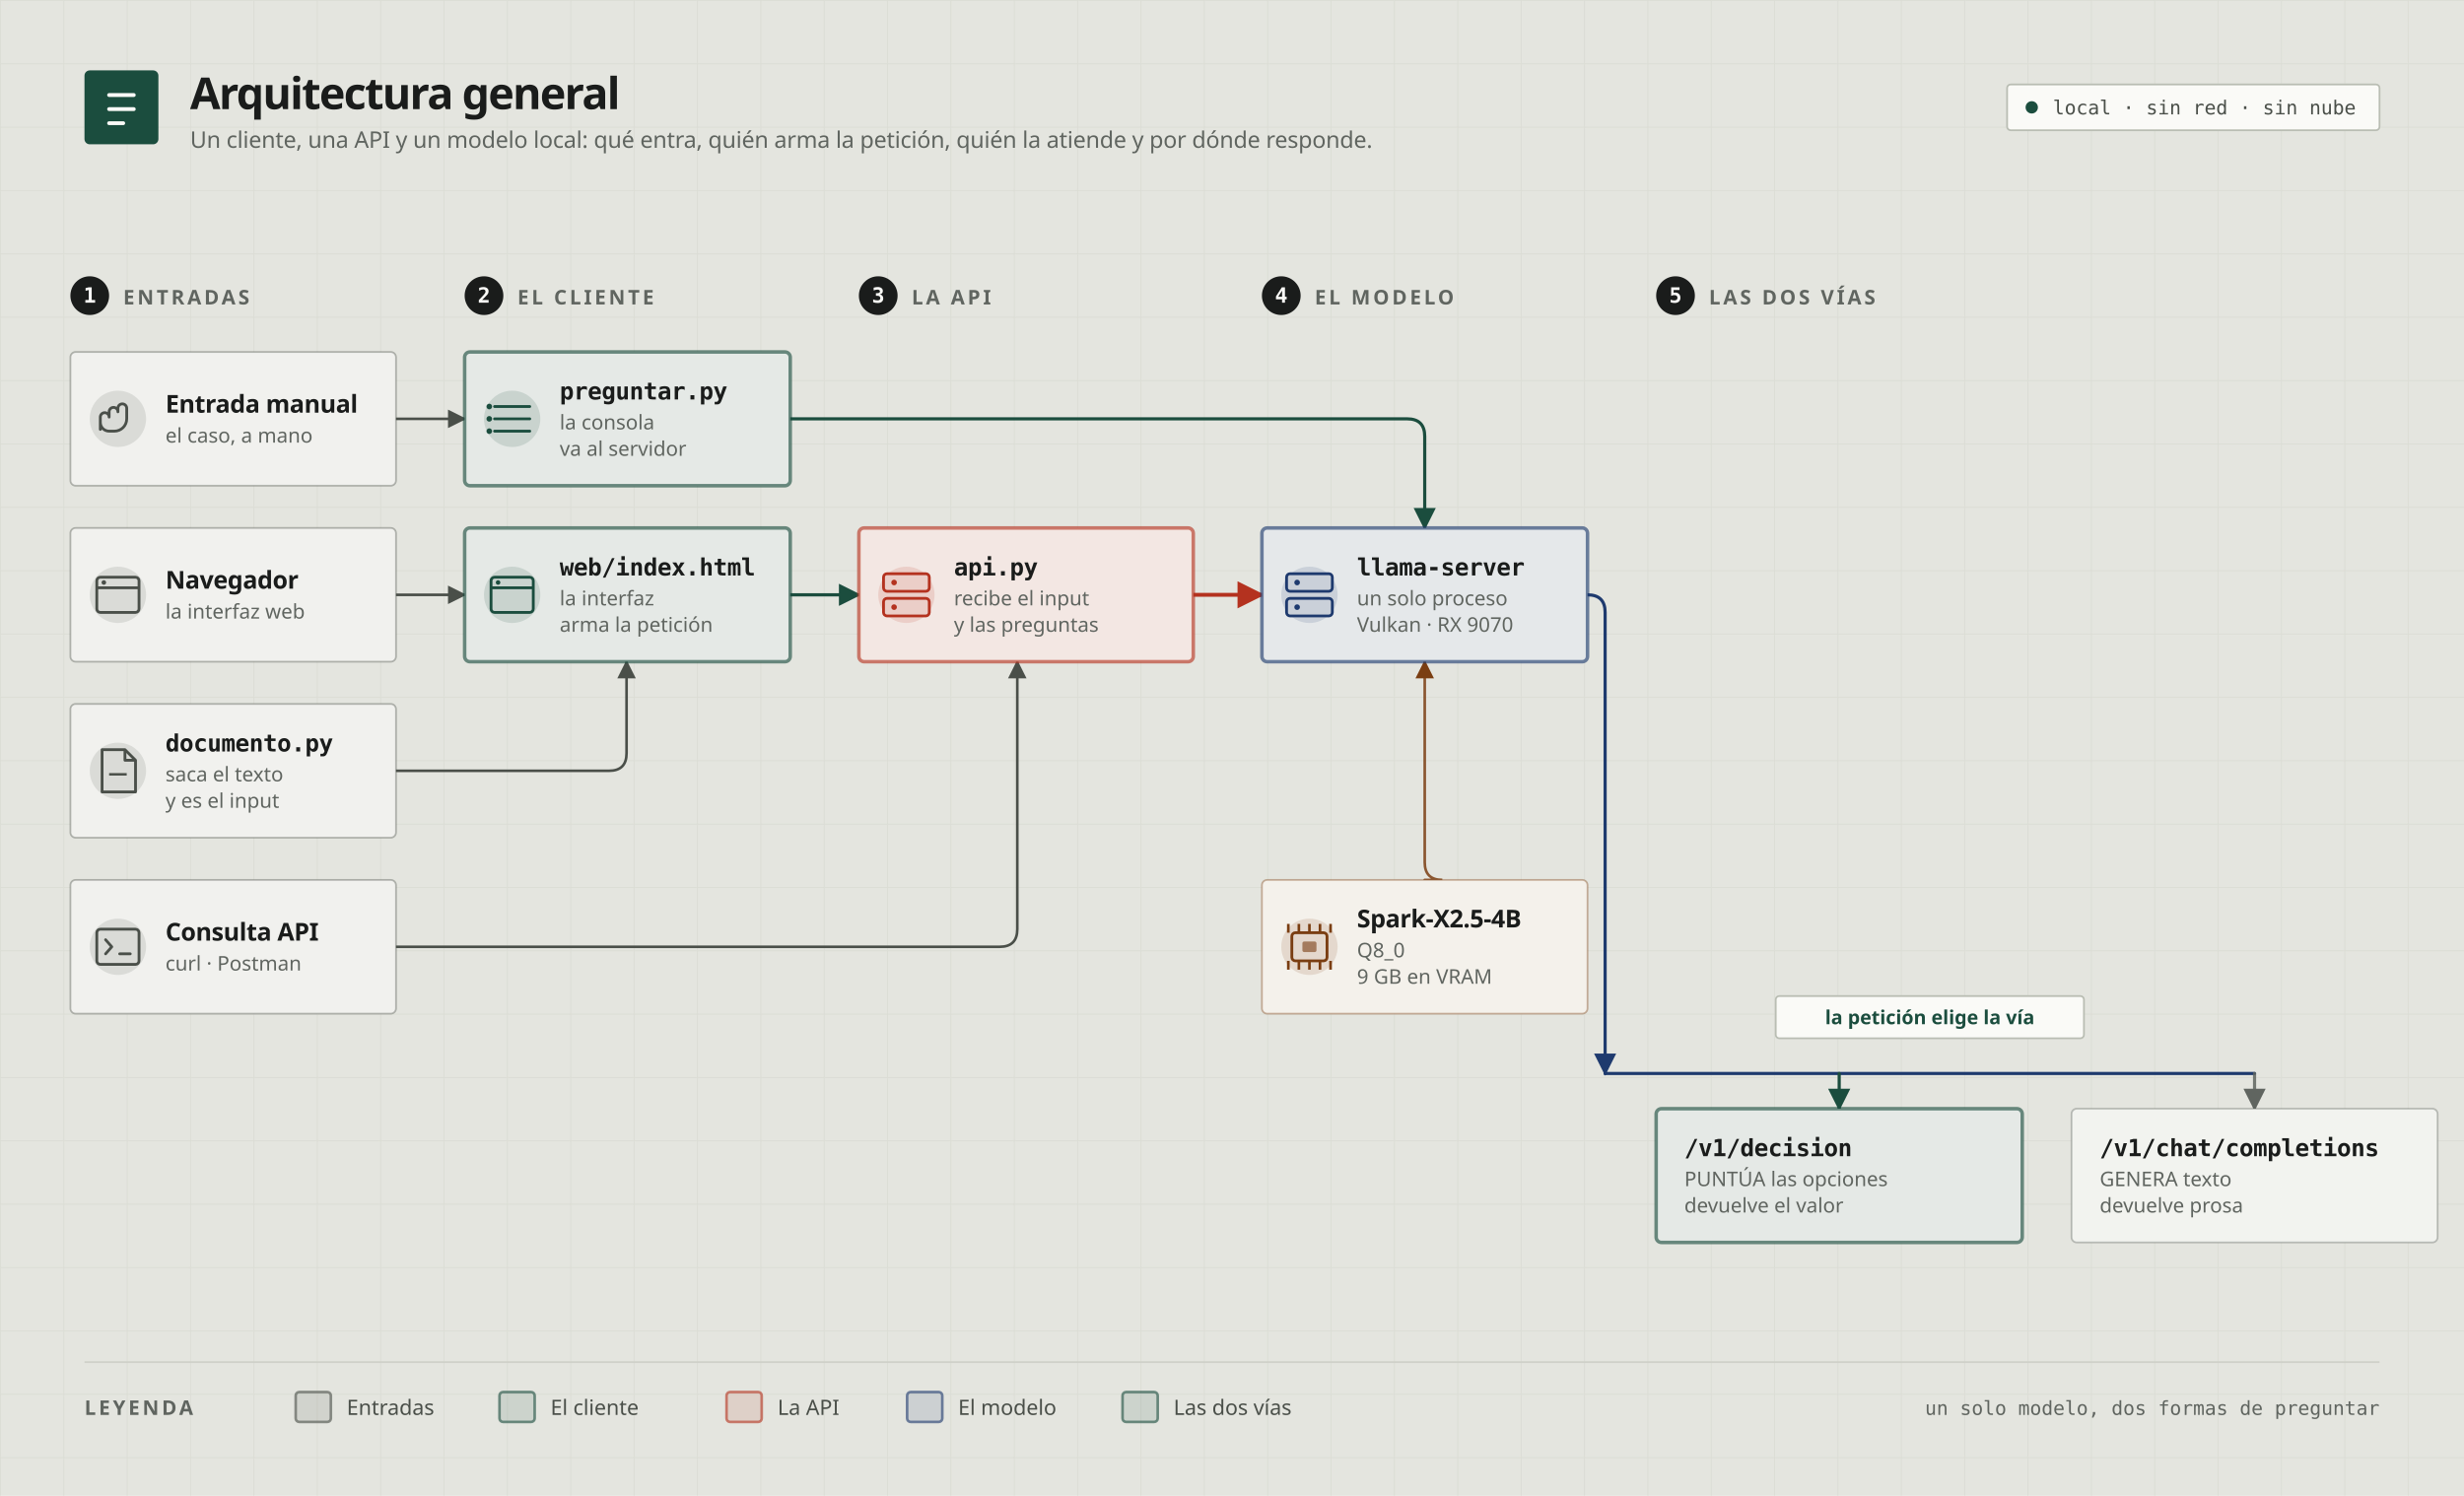
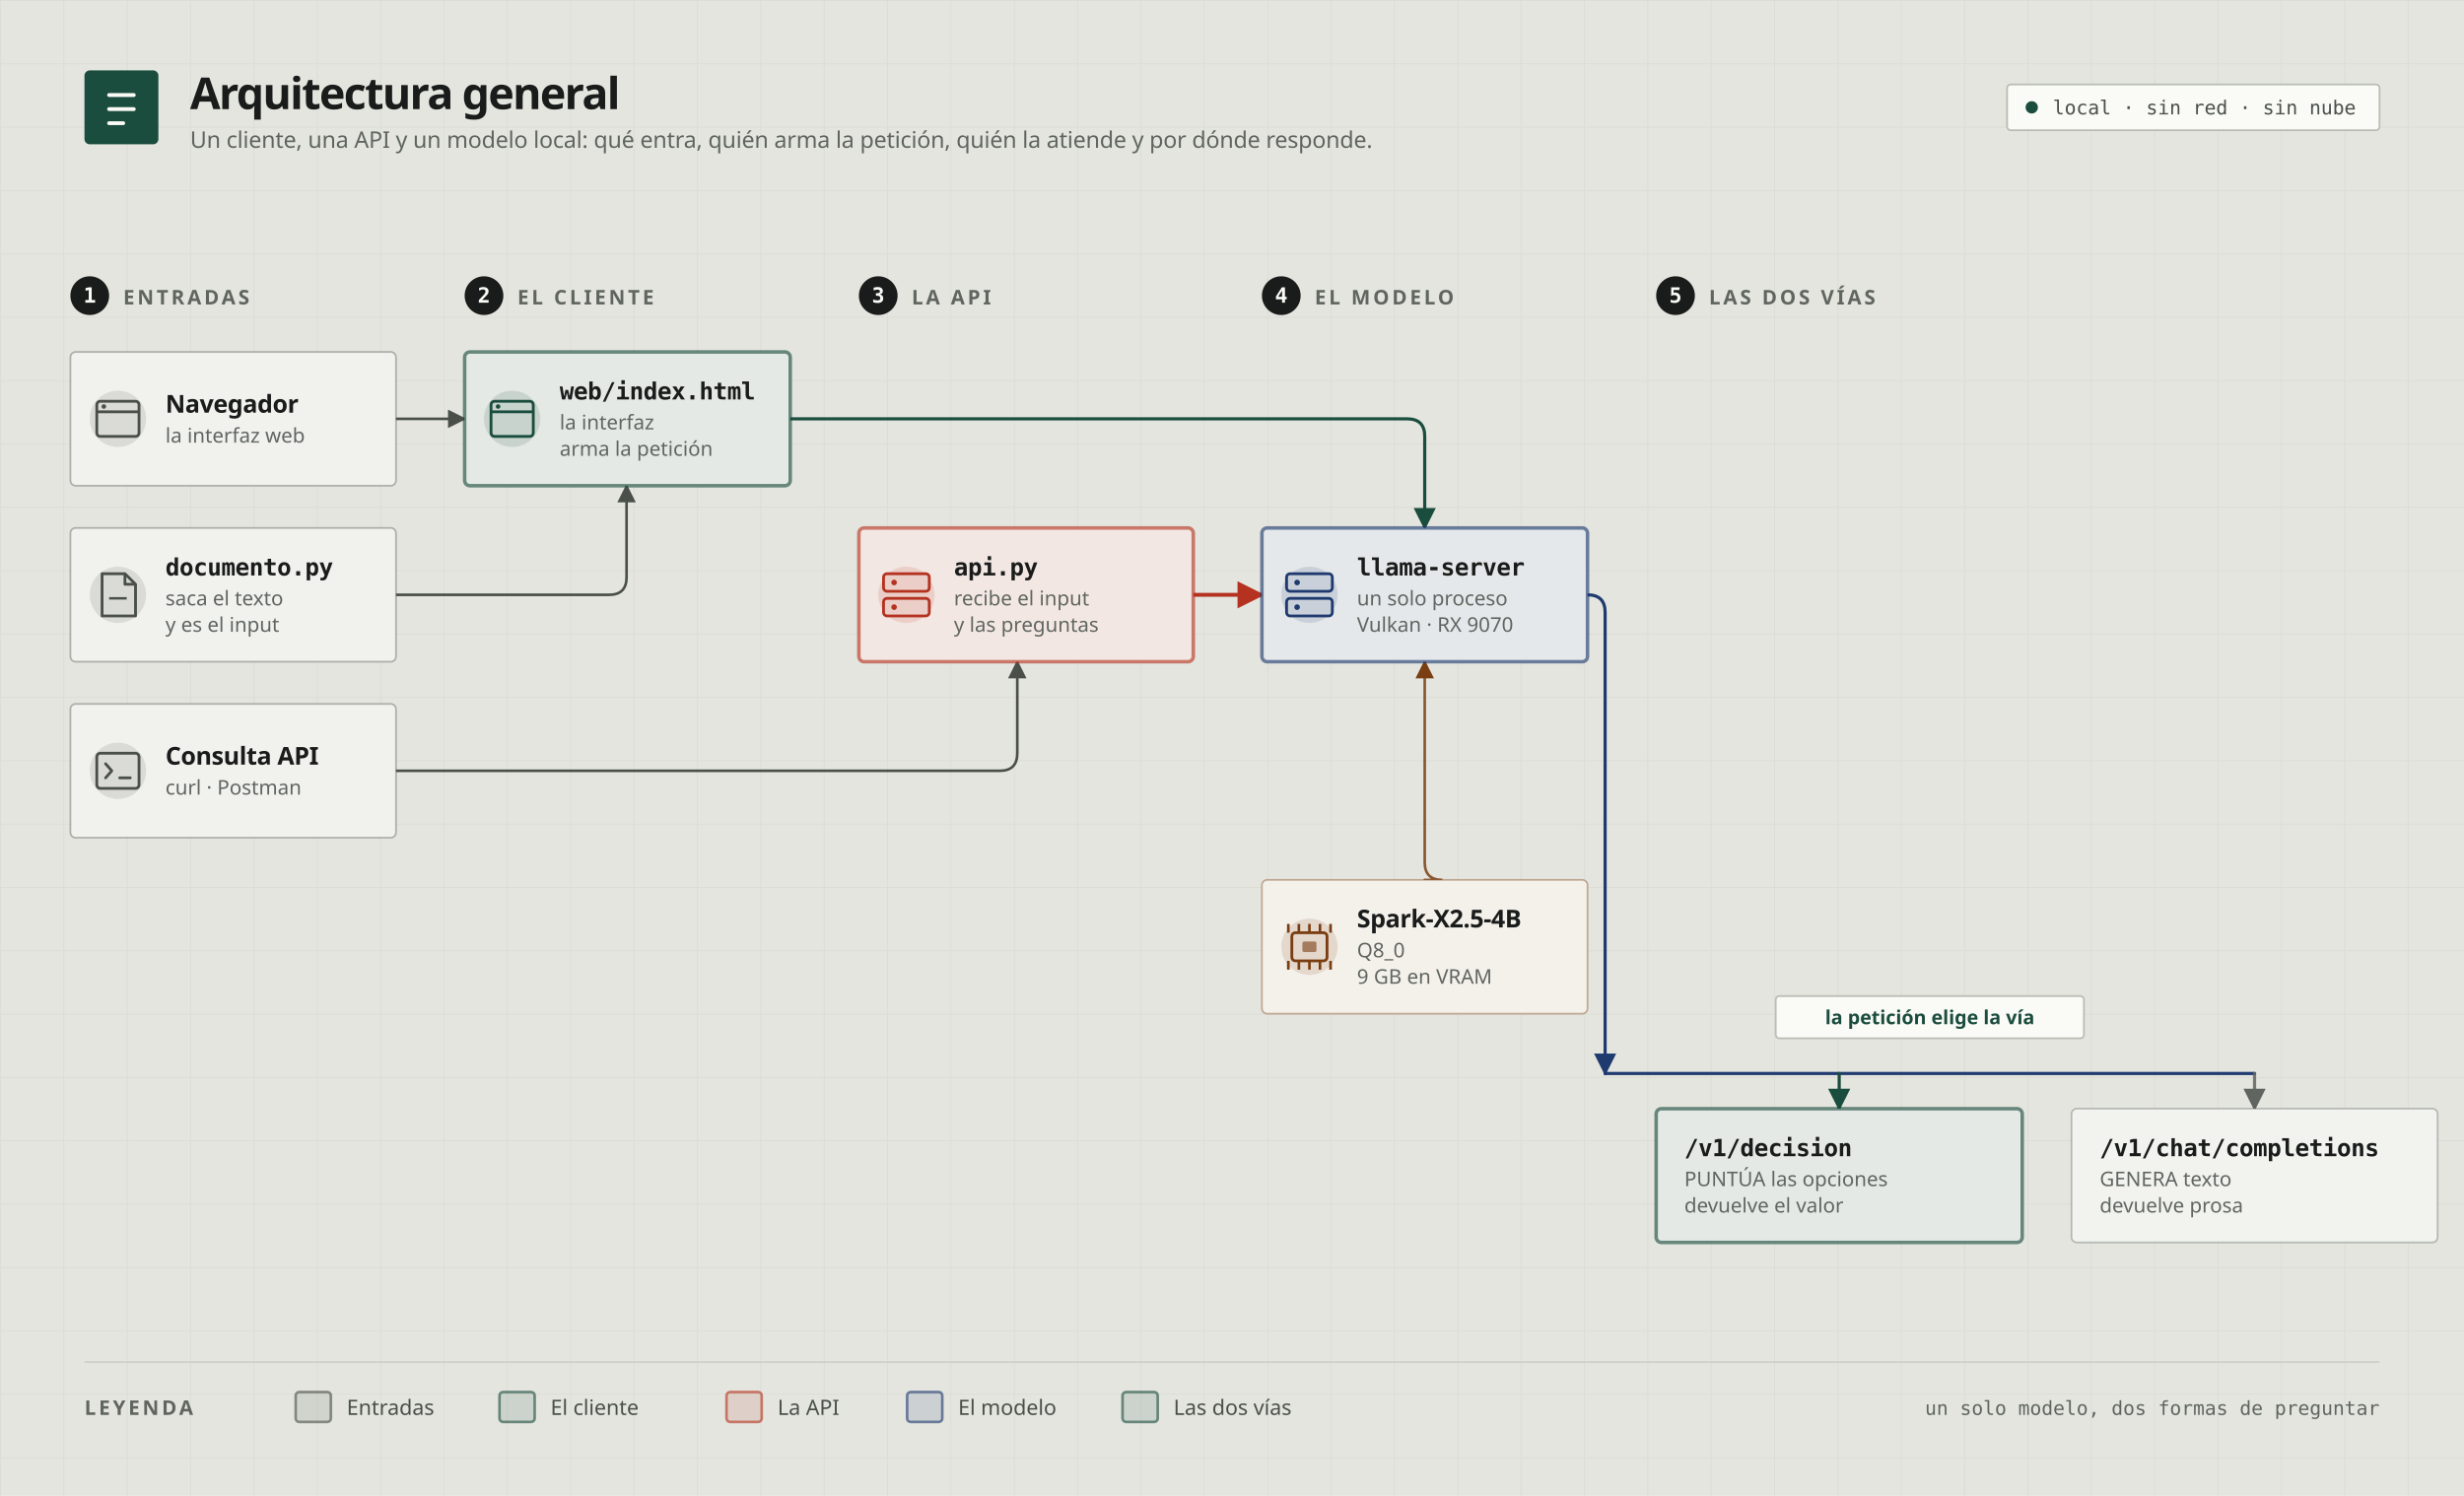
<svg xmlns="http://www.w3.org/2000/svg" viewBox="0 0 1400 850" width="1400" height="850">
+   <rect x="0" y="0" width="1400" height="850" fill="#FAFAF7" />
  <defs>
    <pattern id="reticula" width="36" height="36" patternUnits="userSpaceOnUse">
      <path d="M0 0v36M0 0h36" stroke="#CFD1C9" stroke-opacity="0.42" stroke-width="1" />
    </pattern>
    <marker id="punta-1B4D3E" viewBox="0 0 10 10" refX="9" refY="5" markerWidth="7" markerHeight="7" orient="auto-start-reverse">
      <path d="M 0 0 L 10 5 L 0 10 z" fill="#1B4D3E" />
    </marker>
    <marker id="punta-606560" viewBox="0 0 10 10" refX="9" refY="5" markerWidth="7" markerHeight="7" orient="auto-start-reverse">
      <path d="M 0 0 L 10 5 L 0 10 z" fill="#606560" />
    </marker>
    <marker id="punta-4A4F49" viewBox="0 0 10 10" refX="9" refY="5" markerWidth="7" markerHeight="7" orient="auto-start-reverse">
      <path d="M 0 0 L 10 5 L 0 10 z" fill="#4A4F49" />
    </marker>
    <marker id="punta-B4321F" viewBox="0 0 10 10" refX="9" refY="5" markerWidth="7" markerHeight="7" orient="auto-start-reverse">
      <path d="M 0 0 L 10 5 L 0 10 z" fill="#B4321F" />
    </marker>
    <marker id="punta-1E3A6E" viewBox="0 0 10 10" refX="9" refY="5" markerWidth="7" markerHeight="7" orient="auto-start-reverse">
      <path d="M 0 0 L 10 5 L 0 10 z" fill="#1E3A6E" />
    </marker>
    <marker id="punta-7A3E12" viewBox="0 0 10 10" refX="9" refY="5" markerWidth="7" markerHeight="7" orient="auto-start-reverse">
      <path d="M 0 0 L 10 5 L 0 10 z" fill="#7A3E12" />
    </marker>
    <marker id="punta-1A1C1B" viewBox="0 0 10 10" refX="9" refY="5" markerWidth="7" markerHeight="7" orient="auto-start-reverse">
      <path d="M 0 0 L 10 5 L 0 10 z" fill="#1A1C1B" />
    </marker>
  </defs>
  <rect width="1400" height="850" fill="#E4E5DF" />
  <rect width="1400" height="850" fill="url(#reticula)" />
  <rect x="48" y="40" width="42" height="42" rx="3" fill="#1B4D3E" />
  <path d="M 62 54 h 14 M 62 62 h 14 M 62 70 h 8" stroke="#FAFAF7" stroke-width="2.2" stroke-linecap="round" />
  <text x="108" y="62" font-family="Bahnschrift, Segoe UI Variable, Segoe UI, system-ui, sans-serif" font-size="25" font-weight="600" letter-spacing="-0.9" fill="#1A1C1B">Arquitectura general</text>
  <text x="108" y="84" font-family="Bahnschrift, Segoe UI Variable, Segoe UI, system-ui, sans-serif" font-size="13" letter-spacing="-0.1" fill="#606560">Un cliente, una API y un modelo local: qué entra, quién arma la petición, quién la atiende y por dónde responde.</text>
  <rect x="1140.4" y="48" width="211.6" height="26" rx="2" fill="#FAFAF7" stroke="#B9BDB3" stroke-width="1" />
  <circle cx="1154.4" cy="61" r="3.5" fill="#1B4D3E" />
  <text x="1166.4" y="65" font-family="Consolas, ui-monospace, SFMono-Regular, Menlo, monospace" font-size="11" fill="#4A4F49">local · sin red · sin nube</text>
  <circle cx="51" cy="168" r="11" fill="#1A1C1B" />
  <text x="51" y="172" text-anchor="middle" font-family="Consolas, ui-monospace, SFMono-Regular, Menlo, monospace" font-size="12" font-weight="600" fill="#FAFAF7">1</text>
  <text x="70" y="173" font-family="Bahnschrift, Segoe UI Variable, Segoe UI, system-ui, sans-serif" font-size="11.5" font-weight="600" letter-spacing="1.6" fill="#606560">ENTRADAS</text>
  <circle cx="275" cy="168" r="11" fill="#1A1C1B" />
  <text x="275" y="172" text-anchor="middle" font-family="Consolas, ui-monospace, SFMono-Regular, Menlo, monospace" font-size="12" font-weight="600" fill="#FAFAF7">2</text>
  <text x="294" y="173" font-family="Bahnschrift, Segoe UI Variable, Segoe UI, system-ui, sans-serif" font-size="11.5" font-weight="600" letter-spacing="1.6" fill="#606560">EL CLIENTE</text>
  <circle cx="499" cy="168" r="11" fill="#1A1C1B" />
  <text x="499" y="172" text-anchor="middle" font-family="Consolas, ui-monospace, SFMono-Regular, Menlo, monospace" font-size="12" font-weight="600" fill="#FAFAF7">3</text>
  <text x="518" y="173" font-family="Bahnschrift, Segoe UI Variable, Segoe UI, system-ui, sans-serif" font-size="11.5" font-weight="600" letter-spacing="1.6" fill="#606560">LA API</text>
  <circle cx="728" cy="168" r="11" fill="#1A1C1B" />
  <text x="728" y="172" text-anchor="middle" font-family="Consolas, ui-monospace, SFMono-Regular, Menlo, monospace" font-size="12" font-weight="600" fill="#FAFAF7">4</text>
  <text x="747" y="173" font-family="Bahnschrift, Segoe UI Variable, Segoe UI, system-ui, sans-serif" font-size="11.5" font-weight="600" letter-spacing="1.6" fill="#606560">EL MODELO</text>
  <circle cx="952" cy="168" r="11" fill="#1A1C1B" />
  <text x="952" y="172" text-anchor="middle" font-family="Consolas, ui-monospace, SFMono-Regular, Menlo, monospace" font-size="12" font-weight="600" fill="#FAFAF7">5</text>
  <text x="971" y="173" font-family="Bahnschrift, Segoe UI Variable, Segoe UI, system-ui, sans-serif" font-size="11.5" font-weight="600" letter-spacing="1.6" fill="#606560">LAS DOS VÍAS</text>
  <line x1="225" y1="238.0" x2="264" y2="238.0" stroke="#4A4F49" stroke-opacity="1.0" stroke-width="1.5" stroke-linecap="round" marker-end="url(#punta-4A4F49)" />
-   <line x1="225" y1="338.0" x2="264" y2="338.0" stroke="#4A4F49" stroke-opacity="1.0" stroke-width="1.5" stroke-linecap="round" marker-end="url(#punta-4A4F49)" />
-   <path d="M 225 438.0 L 346 438.0 Q 356 438.0 356 428.0 L 356 376" fill="none" stroke="#4A4F49" stroke-opacity="1.0" stroke-width="1.5" stroke-linecap="round" marker-end="url(#punta-4A4F49)" />
-   <path d="M 225 538.0 L 568 538.0 Q 578 538.0 578 528.0 L 578 376" fill="none" stroke="#4A4F49" stroke-opacity="1.0" stroke-width="1.5" stroke-linecap="round" marker-end="url(#punta-4A4F49)" />
-   <line x1="449" y1="338.0" x2="488" y2="338.0" stroke="#1B4D3E" stroke-opacity="1.0" stroke-width="1.8" stroke-linecap="round" marker-end="url(#punta-1B4D3E)" />
+   <path d="M 225 338.0 L 346 338.0 Q 356 338.0 356 328.0 L 356 276" fill="none" stroke="#4A4F49" stroke-opacity="1.0" stroke-width="1.5" stroke-linecap="round" marker-end="url(#punta-4A4F49)" />
+   <path d="M 225 438.0 L 568 438.0 Q 578 438.0 578 428.0 L 578 376" fill="none" stroke="#4A4F49" stroke-opacity="1.0" stroke-width="1.5" stroke-linecap="round" marker-end="url(#punta-4A4F49)" />
  <path d="M 449 238.0 L 799.5 238.0 Q 809.5 238.0 809.5 248.0 L 809.5 300" fill="none" stroke="#1B4D3E" stroke-opacity="1.0" stroke-width="1.8" stroke-linecap="round" marker-end="url(#punta-1B4D3E)" />
  <line x1="678" y1="338.0" x2="717" y2="338.0" stroke="#B4321F" stroke-opacity="1.0" stroke-width="2.2" stroke-linecap="round" marker-end="url(#punta-B4321F)" />
  <path d="M 809.5 500 L 819.5 500 Q 809.5 500 809.5 490 L 809.5 376" fill="none" stroke="#7A3E12" stroke-opacity="0.85" stroke-width="1.5" stroke-linecap="round" marker-end="url(#punta-7A3E12)" />
  <path d="M 902 338.0 L 902 338.0 Q 912 338.0 912 348.0 L 912 610" fill="none" stroke="#1E3A6E" stroke-opacity="1.0" stroke-width="1.8" stroke-linecap="round" marker-end="url(#punta-1E3A6E)" />
  <line x1="912" y1="610" x2="1281.0" y2="610" stroke="#1E3A6E" stroke-width="1.8" stroke-linecap="round" />
  <line x1="1045.0" y1="610" x2="1045.0" y2="630" stroke="#1B4D3E" stroke-opacity="1.0" stroke-width="1.8" stroke-linecap="round" marker-end="url(#punta-1B4D3E)" />
  <line x1="1281.0" y1="610" x2="1281.0" y2="630" stroke="#606560" stroke-opacity="0.85" stroke-width="1.8" stroke-linecap="round" marker-end="url(#punta-606560)" />
  <rect x="40" y="200" width="185" height="76" rx="3" fill="#FAFAF7" stroke="#4A4F49" stroke-opacity="0.38" stroke-width="1" />
  <rect x="40" y="200" width="185" height="76" rx="3" fill="#4A4F49" fill-opacity="0.05" />
  <circle cx="67" cy="238.0" r="16" fill="#4A4F49" fill-opacity="0.14" />
-   <path d="M 57 244.0 v -7 a 2.5 2.5 0 0 1 5 0 v -3 a 2.5 2.5 0 0 1 5 0 v -2 a 2.5 2.5 0 0 1 5 0 v 6 a 7 7 0 0 1 -7 7 h -3 a 5 5 0 0 1 -5 -5 z" fill="none" stroke="#4A4F49" stroke-width="1.6" stroke-linejoin="round" />
-   <text x="94" y="234.5" font-family="Bahnschrift, Segoe UI Variable, Segoe UI, system-ui, sans-serif" font-size="14" font-weight="600" letter-spacing="-0.2" fill="#1A1C1B">Entrada manual</text>
-   <text x="94" y="251.5" font-family="Bahnschrift, Segoe UI Variable, Segoe UI, system-ui, sans-serif" font-size="11.5" fill="#606560">el caso, a mano</text>
+   <rect x="55" y="228.0" width="24" height="20" rx="2" fill="none" stroke="#4A4F49" stroke-width="1.6" />
+   <line x1="55" y1="234.0" x2="79" y2="234.0" stroke="#4A4F49" stroke-width="1.6" />
+   <circle cx="59" cy="231.0" r="1.3" fill="#4A4F49" />
+   <text x="94" y="234.5" font-family="Bahnschrift, Segoe UI Variable, Segoe UI, system-ui, sans-serif" font-size="14" font-weight="600" letter-spacing="-0.2" fill="#1A1C1B">Navegador</text>
+   <text x="94" y="251.5" font-family="Bahnschrift, Segoe UI Variable, Segoe UI, system-ui, sans-serif" font-size="11.5" fill="#606560">la interfaz web</text>
  <rect x="40" y="300" width="185" height="76" rx="3" fill="#FAFAF7" stroke="#4A4F49" stroke-opacity="0.38" stroke-width="1" />
  <rect x="40" y="300" width="185" height="76" rx="3" fill="#4A4F49" fill-opacity="0.05" />
  <circle cx="67" cy="338.0" r="16" fill="#4A4F49" fill-opacity="0.14" />
-   <rect x="55" y="328.0" width="24" height="20" rx="2" fill="none" stroke="#4A4F49" stroke-width="1.6" />
-   <line x1="55" y1="334.0" x2="79" y2="334.0" stroke="#4A4F49" stroke-width="1.6" />
-   <circle cx="59" cy="331.0" r="1.3" fill="#4A4F49" />
-   <text x="94" y="334.5" font-family="Bahnschrift, Segoe UI Variable, Segoe UI, system-ui, sans-serif" font-size="14" font-weight="600" letter-spacing="-0.2" fill="#1A1C1B">Navegador</text>
-   <text x="94" y="351.5" font-family="Bahnschrift, Segoe UI Variable, Segoe UI, system-ui, sans-serif" font-size="11.5" fill="#606560">la interfaz web</text>
+   <path d="M 58 326.0 h 13 l 6 6 v 18 h -19 z" fill="none" stroke="#4A4F49" stroke-width="1.6" stroke-linejoin="round" />
+   <path d="M 71 326.0 v 6 h 6" fill="none" stroke="#4A4F49" stroke-width="1.6" stroke-linejoin="round" />
+   <line x1="62" y1="340.0" x2="72" y2="340.0" stroke="#4A4F49" stroke-width="1.4" />
+   <text x="94" y="327.0" font-family="Consolas, ui-monospace, SFMono-Regular, Menlo, monospace" font-size="13.5" font-weight="600" letter-spacing="-0.2" fill="#1A1C1B">documento.py</text>
+   <text x="94" y="344.0" font-family="Bahnschrift, Segoe UI Variable, Segoe UI, system-ui, sans-serif" font-size="11.5" fill="#606560">saca el texto</text>
+   <text x="94" y="359.0" font-family="Bahnschrift, Segoe UI Variable, Segoe UI, system-ui, sans-serif" font-size="11.5" fill="#606560">y es el input</text>
  <rect x="40" y="400" width="185" height="76" rx="3" fill="#FAFAF7" stroke="#4A4F49" stroke-opacity="0.38" stroke-width="1" />
  <rect x="40" y="400" width="185" height="76" rx="3" fill="#4A4F49" fill-opacity="0.05" />
  <circle cx="67" cy="438.0" r="16" fill="#4A4F49" fill-opacity="0.14" />
-   <path d="M 58 426.0 h 13 l 6 6 v 18 h -19 z" fill="none" stroke="#4A4F49" stroke-width="1.6" stroke-linejoin="round" />
-   <path d="M 71 426.0 v 6 h 6" fill="none" stroke="#4A4F49" stroke-width="1.6" stroke-linejoin="round" />
-   <line x1="62" y1="440.0" x2="72" y2="440.0" stroke="#4A4F49" stroke-width="1.4" />
-   <text x="94" y="427.0" font-family="Consolas, ui-monospace, SFMono-Regular, Menlo, monospace" font-size="13.5" font-weight="600" letter-spacing="-0.2" fill="#1A1C1B">documento.py</text>
-   <text x="94" y="444.0" font-family="Bahnschrift, Segoe UI Variable, Segoe UI, system-ui, sans-serif" font-size="11.5" fill="#606560">saca el texto</text>
-   <text x="94" y="459.0" font-family="Bahnschrift, Segoe UI Variable, Segoe UI, system-ui, sans-serif" font-size="11.5" fill="#606560">y es el input</text>
-   <rect x="40" y="500" width="185" height="76" rx="3" fill="#FAFAF7" stroke="#4A4F49" stroke-opacity="0.38" stroke-width="1" />
-   <rect x="40" y="500" width="185" height="76" rx="3" fill="#4A4F49" fill-opacity="0.05" />
-   <circle cx="67" cy="538.0" r="16" fill="#4A4F49" fill-opacity="0.14" />
-   <rect x="55" y="528.0" width="24" height="20" rx="2" fill="none" stroke="#4A4F49" stroke-width="1.6" />
-   <path d="M 60 534.0 l 3.5 4 l -3.5 4" fill="none" stroke="#4A4F49" stroke-width="1.6" stroke-linecap="round" stroke-linejoin="round" />
-   <line x1="68" y1="542.0" x2="74" y2="542.0" stroke="#4A4F49" stroke-width="1.6" stroke-linecap="round" />
-   <text x="94" y="534.5" font-family="Bahnschrift, Segoe UI Variable, Segoe UI, system-ui, sans-serif" font-size="14" font-weight="600" letter-spacing="-0.2" fill="#1A1C1B">Consulta API</text>
-   <text x="94" y="551.5" font-family="Bahnschrift, Segoe UI Variable, Segoe UI, system-ui, sans-serif" font-size="11.5" fill="#606560">curl · Postman</text>
+   <rect x="55" y="428.0" width="24" height="20" rx="2" fill="none" stroke="#4A4F49" stroke-width="1.6" />
+   <path d="M 60 434.0 l 3.5 4 l -3.5 4" fill="none" stroke="#4A4F49" stroke-width="1.6" stroke-linecap="round" stroke-linejoin="round" />
+   <line x1="68" y1="442.0" x2="74" y2="442.0" stroke="#4A4F49" stroke-width="1.6" stroke-linecap="round" />
+   <text x="94" y="434.5" font-family="Bahnschrift, Segoe UI Variable, Segoe UI, system-ui, sans-serif" font-size="14" font-weight="600" letter-spacing="-0.2" fill="#1A1C1B">Consulta API</text>
+   <text x="94" y="451.5" font-family="Bahnschrift, Segoe UI Variable, Segoe UI, system-ui, sans-serif" font-size="11.5" fill="#606560">curl · Postman</text>
  <rect x="264" y="200" width="185" height="76" rx="3" fill="#FAFAF7" stroke="#1B4D3E" stroke-opacity="0.62" stroke-width="2" />
  <rect x="264" y="200" width="185" height="76" rx="3" fill="#1B4D3E" fill-opacity="0.09" />
  <circle cx="291" cy="238.0" r="16" fill="#1B4D3E" fill-opacity="0.14" />
-   <line x1="281" y1="231.0" x2="301" y2="231.0" stroke="#1B4D3E" stroke-width="1.6" stroke-linecap="round" />
-   <circle cx="278" cy="231.0" r="1.6" fill="#1B4D3E" />
-   <line x1="281" y1="238.0" x2="301" y2="238.0" stroke="#1B4D3E" stroke-width="1.6" stroke-linecap="round" />
-   <circle cx="278" cy="238.0" r="1.6" fill="#1B4D3E" />
-   <line x1="281" y1="245.0" x2="301" y2="245.0" stroke="#1B4D3E" stroke-width="1.6" stroke-linecap="round" />
-   <circle cx="278" cy="245.0" r="1.6" fill="#1B4D3E" />
-   <text x="318" y="227.0" font-family="Consolas, ui-monospace, SFMono-Regular, Menlo, monospace" font-size="13.5" font-weight="600" letter-spacing="-0.2" fill="#1A1C1B">preguntar.py</text>
-   <text x="318" y="244.0" font-family="Bahnschrift, Segoe UI Variable, Segoe UI, system-ui, sans-serif" font-size="11.5" fill="#606560">la consola</text>
-   <text x="318" y="259.0" font-family="Bahnschrift, Segoe UI Variable, Segoe UI, system-ui, sans-serif" font-size="11.5" fill="#606560">va al servidor</text>
-   <rect x="264" y="300" width="185" height="76" rx="3" fill="#FAFAF7" stroke="#1B4D3E" stroke-opacity="0.62" stroke-width="2" />
-   <rect x="264" y="300" width="185" height="76" rx="3" fill="#1B4D3E" fill-opacity="0.09" />
-   <circle cx="291" cy="338.0" r="16" fill="#1B4D3E" fill-opacity="0.14" />
-   <rect x="279" y="328.0" width="24" height="20" rx="2" fill="none" stroke="#1B4D3E" stroke-width="1.6" />
-   <line x1="279" y1="334.0" x2="303" y2="334.0" stroke="#1B4D3E" stroke-width="1.6" />
-   <circle cx="283" cy="331.0" r="1.3" fill="#1B4D3E" />
-   <text x="318" y="327.0" font-family="Consolas, ui-monospace, SFMono-Regular, Menlo, monospace" font-size="13.5" font-weight="600" letter-spacing="-0.2" fill="#1A1C1B">web/index.html</text>
-   <text x="318" y="344.0" font-family="Bahnschrift, Segoe UI Variable, Segoe UI, system-ui, sans-serif" font-size="11.5" fill="#606560">la interfaz</text>
-   <text x="318" y="359.0" font-family="Bahnschrift, Segoe UI Variable, Segoe UI, system-ui, sans-serif" font-size="11.5" fill="#606560">arma la petición</text>
+   <rect x="279" y="228.0" width="24" height="20" rx="2" fill="none" stroke="#1B4D3E" stroke-width="1.6" />
+   <line x1="279" y1="234.0" x2="303" y2="234.0" stroke="#1B4D3E" stroke-width="1.6" />
+   <circle cx="283" cy="231.0" r="1.3" fill="#1B4D3E" />
+   <text x="318" y="227.0" font-family="Consolas, ui-monospace, SFMono-Regular, Menlo, monospace" font-size="13.5" font-weight="600" letter-spacing="-0.2" fill="#1A1C1B">web/index.html</text>
+   <text x="318" y="244.0" font-family="Bahnschrift, Segoe UI Variable, Segoe UI, system-ui, sans-serif" font-size="11.5" fill="#606560">la interfaz</text>
+   <text x="318" y="259.0" font-family="Bahnschrift, Segoe UI Variable, Segoe UI, system-ui, sans-serif" font-size="11.5" fill="#606560">arma la petición</text>
  <rect x="488" y="300" width="190" height="76" rx="3" fill="#FAFAF7" stroke="#B4321F" stroke-opacity="0.62" stroke-width="2" />
  <rect x="488" y="300" width="190" height="76" rx="3" fill="#B4321F" fill-opacity="0.09" />
  <circle cx="515" cy="338.0" r="16" fill="#B4321F" fill-opacity="0.14" />
  <rect x="502" y="326.0" width="26" height="10" rx="2" fill="none" stroke="#B4321F" stroke-width="1.6" />
  <rect x="502" y="340.0" width="26" height="10" rx="2" fill="none" stroke="#B4321F" stroke-width="1.6" />
  <circle cx="508" cy="331.0" r="1.6" fill="#B4321F" />
  <circle cx="508" cy="345.0" r="1.6" fill="#B4321F" />
  <text x="542" y="327.0" font-family="Consolas, ui-monospace, SFMono-Regular, Menlo, monospace" font-size="13.5" font-weight="600" letter-spacing="-0.2" fill="#1A1C1B">api.py</text>
  <text x="542" y="344.0" font-family="Bahnschrift, Segoe UI Variable, Segoe UI, system-ui, sans-serif" font-size="11.5" fill="#606560">recibe el input</text>
  <text x="542" y="359.0" font-family="Bahnschrift, Segoe UI Variable, Segoe UI, system-ui, sans-serif" font-size="11.5" fill="#606560">y las preguntas</text>
  <rect x="717" y="300" width="185" height="76" rx="3" fill="#FAFAF7" stroke="#1E3A6E" stroke-opacity="0.62" stroke-width="2" />
  <rect x="717" y="300" width="185" height="76" rx="3" fill="#1E3A6E" fill-opacity="0.09" />
  <circle cx="744" cy="338.0" r="16" fill="#1E3A6E" fill-opacity="0.14" />
  <rect x="731" y="326.0" width="26" height="10" rx="2" fill="none" stroke="#1E3A6E" stroke-width="1.6" />
  <rect x="731" y="340.0" width="26" height="10" rx="2" fill="none" stroke="#1E3A6E" stroke-width="1.6" />
  <circle cx="737" cy="331.0" r="1.6" fill="#1E3A6E" />
  <circle cx="737" cy="345.0" r="1.6" fill="#1E3A6E" />
  <text x="771" y="327.0" font-family="Consolas, ui-monospace, SFMono-Regular, Menlo, monospace" font-size="13.5" font-weight="600" letter-spacing="-0.2" fill="#1A1C1B">llama-server</text>
  <text x="771" y="344.0" font-family="Bahnschrift, Segoe UI Variable, Segoe UI, system-ui, sans-serif" font-size="11.5" fill="#606560">un solo proceso</text>
  <text x="771" y="359.0" font-family="Bahnschrift, Segoe UI Variable, Segoe UI, system-ui, sans-serif" font-size="11.5" fill="#606560">Vulkan · RX 9070</text>
  <rect x="717" y="500" width="185" height="76" rx="3" fill="#FAFAF7" stroke="#7A3E12" stroke-opacity="0.38" stroke-width="1" />
  <rect x="717" y="500" width="185" height="76" rx="3" fill="#7A3E12" fill-opacity="0.05" />
  <circle cx="744" cy="538.0" r="16" fill="#7A3E12" fill-opacity="0.14" />
  <line x1="732" y1="525.0" x2="732" y2="530.0" stroke="#7A3E12" stroke-width="1.5" />
  <line x1="732" y1="546.0" x2="732" y2="551.0" stroke="#7A3E12" stroke-width="1.5" />
  <line x1="738" y1="525.0" x2="738" y2="530.0" stroke="#7A3E12" stroke-width="1.5" />
  <line x1="738" y1="546.0" x2="738" y2="551.0" stroke="#7A3E12" stroke-width="1.5" />
  <line x1="744" y1="525.0" x2="744" y2="530.0" stroke="#7A3E12" stroke-width="1.5" />
  <line x1="744" y1="546.0" x2="744" y2="551.0" stroke="#7A3E12" stroke-width="1.5" />
  <line x1="750" y1="525.0" x2="750" y2="530.0" stroke="#7A3E12" stroke-width="1.5" />
  <line x1="750" y1="546.0" x2="750" y2="551.0" stroke="#7A3E12" stroke-width="1.5" />
  <line x1="756" y1="525.0" x2="756" y2="530.0" stroke="#7A3E12" stroke-width="1.5" />
  <line x1="756" y1="546.0" x2="756" y2="551.0" stroke="#7A3E12" stroke-width="1.5" />
  <rect x="734" y="530.0" width="20" height="16" rx="2" fill="none" stroke="#7A3E12" stroke-width="1.6" />
  <rect x="740" y="535.0" width="8" height="6" rx="1" fill="#7A3E12" opacity="0.6" />
  <text x="771" y="527.0" font-family="Bahnschrift, Segoe UI Variable, Segoe UI, system-ui, sans-serif" font-size="14" font-weight="600" letter-spacing="-0.2" fill="#1A1C1B">Spark-X2.5-4B</text>
  <text x="771" y="544.0" font-family="Bahnschrift, Segoe UI Variable, Segoe UI, system-ui, sans-serif" font-size="11.5" fill="#606560">Q8_0</text>
  <text x="771" y="559.0" font-family="Bahnschrift, Segoe UI Variable, Segoe UI, system-ui, sans-serif" font-size="11.5" fill="#606560">9 GB en VRAM</text>
  <rect x="941" y="630" width="208" height="76" rx="3" fill="#FAFAF7" stroke="#1B4D3E" stroke-opacity="0.62" stroke-width="2" />
  <rect x="941" y="630" width="208" height="76" rx="3" fill="#1B4D3E" fill-opacity="0.09" />
  <text x="957" y="657.0" font-family="Consolas, ui-monospace, SFMono-Regular, Menlo, monospace" font-size="13.5" font-weight="600" letter-spacing="-0.2" fill="#1A1C1B">/v1/decision</text>
  <text x="957" y="674.0" font-family="Bahnschrift, Segoe UI Variable, Segoe UI, system-ui, sans-serif" font-size="11.5" fill="#606560">PUNTÚA las opciones</text>
  <text x="957" y="689.0" font-family="Bahnschrift, Segoe UI Variable, Segoe UI, system-ui, sans-serif" font-size="11.5" fill="#606560">devuelve el valor</text>
  <rect x="1177" y="630" width="208" height="76" rx="3" fill="#FAFAF7" stroke="#606560" stroke-opacity="0.38" stroke-width="1" />
  <rect x="1177" y="630" width="208" height="76" rx="3" fill="#606560" fill-opacity="0.05" />
  <text x="1193" y="657.0" font-family="Consolas, ui-monospace, SFMono-Regular, Menlo, monospace" font-size="13.5" font-weight="600" letter-spacing="-0.2" fill="#1A1C1B">/v1/chat/completions</text>
  <text x="1193" y="674.0" font-family="Bahnschrift, Segoe UI Variable, Segoe UI, system-ui, sans-serif" font-size="11.5" fill="#606560">GENERA texto</text>
  <text x="1193" y="689.0" font-family="Bahnschrift, Segoe UI Variable, Segoe UI, system-ui, sans-serif" font-size="11.5" fill="#606560">devuelve prosa</text>
  <rect x="1008.94" y="566" width="175.12" height="24" rx="2" fill="#FAFAF7" stroke="#B9BDB3" stroke-width="1" />
  <text x="1096.5" y="582" text-anchor="middle" font-family="Bahnschrift, Segoe UI Variable, Segoe UI, system-ui, sans-serif" font-size="11" font-weight="600" fill="#1B4D3E">la petición elige la vía</text>
  <line x1="48" y1="774" x2="1352" y2="774" stroke="#CFD1C9" stroke-width="1" />
  <text x="48" y="804" font-family="Bahnschrift, Segoe UI Variable, Segoe UI, system-ui, sans-serif" font-size="11.5" font-weight="600" letter-spacing="1.6" fill="#606560">LEYENDA</text>
  <rect x="168" y="791" width="20" height="17" rx="2" fill="#4A4F49" fill-opacity="0.12" stroke="#4A4F49" stroke-opacity="0.6" stroke-width="1.5" />
  <text x="197" y="804" font-family="Bahnschrift, Segoe UI Variable, Segoe UI, system-ui, sans-serif" font-size="12" fill="#4A4F49">Entradas</text>
  <rect x="283.8" y="791" width="20" height="17" rx="2" fill="#1B4D3E" fill-opacity="0.12" stroke="#1B4D3E" stroke-opacity="0.6" stroke-width="1.5" />
  <text x="312.8" y="804" font-family="Bahnschrift, Segoe UI Variable, Segoe UI, system-ui, sans-serif" font-size="12" fill="#4A4F49">El cliente</text>
  <rect x="412.8" y="791" width="20" height="17" rx="2" fill="#B4321F" fill-opacity="0.12" stroke="#B4321F" stroke-opacity="0.6" stroke-width="1.5" />
  <text x="441.8" y="804" font-family="Bahnschrift, Segoe UI Variable, Segoe UI, system-ui, sans-serif" font-size="12" fill="#4A4F49">La API</text>
  <rect x="515.4" y="791" width="20" height="17" rx="2" fill="#1E3A6E" fill-opacity="0.12" stroke="#1E3A6E" stroke-opacity="0.6" stroke-width="1.5" />
  <text x="544.4" y="804" font-family="Bahnschrift, Segoe UI Variable, Segoe UI, system-ui, sans-serif" font-size="12" fill="#4A4F49">El modelo</text>
  <rect x="637.8" y="791" width="20" height="17" rx="2" fill="#1B4D3E" fill-opacity="0.12" stroke="#1B4D3E" stroke-opacity="0.6" stroke-width="1.5" />
  <text x="666.8" y="804" font-family="Bahnschrift, Segoe UI Variable, Segoe UI, system-ui, sans-serif" font-size="12" fill="#4A4F49">Las dos vías</text>
  <text x="1352" y="804" text-anchor="end" font-family="Consolas, ui-monospace, SFMono-Regular, Menlo, monospace" font-size="11" fill="#606560">un solo modelo, dos formas de preguntar</text>
</svg>
